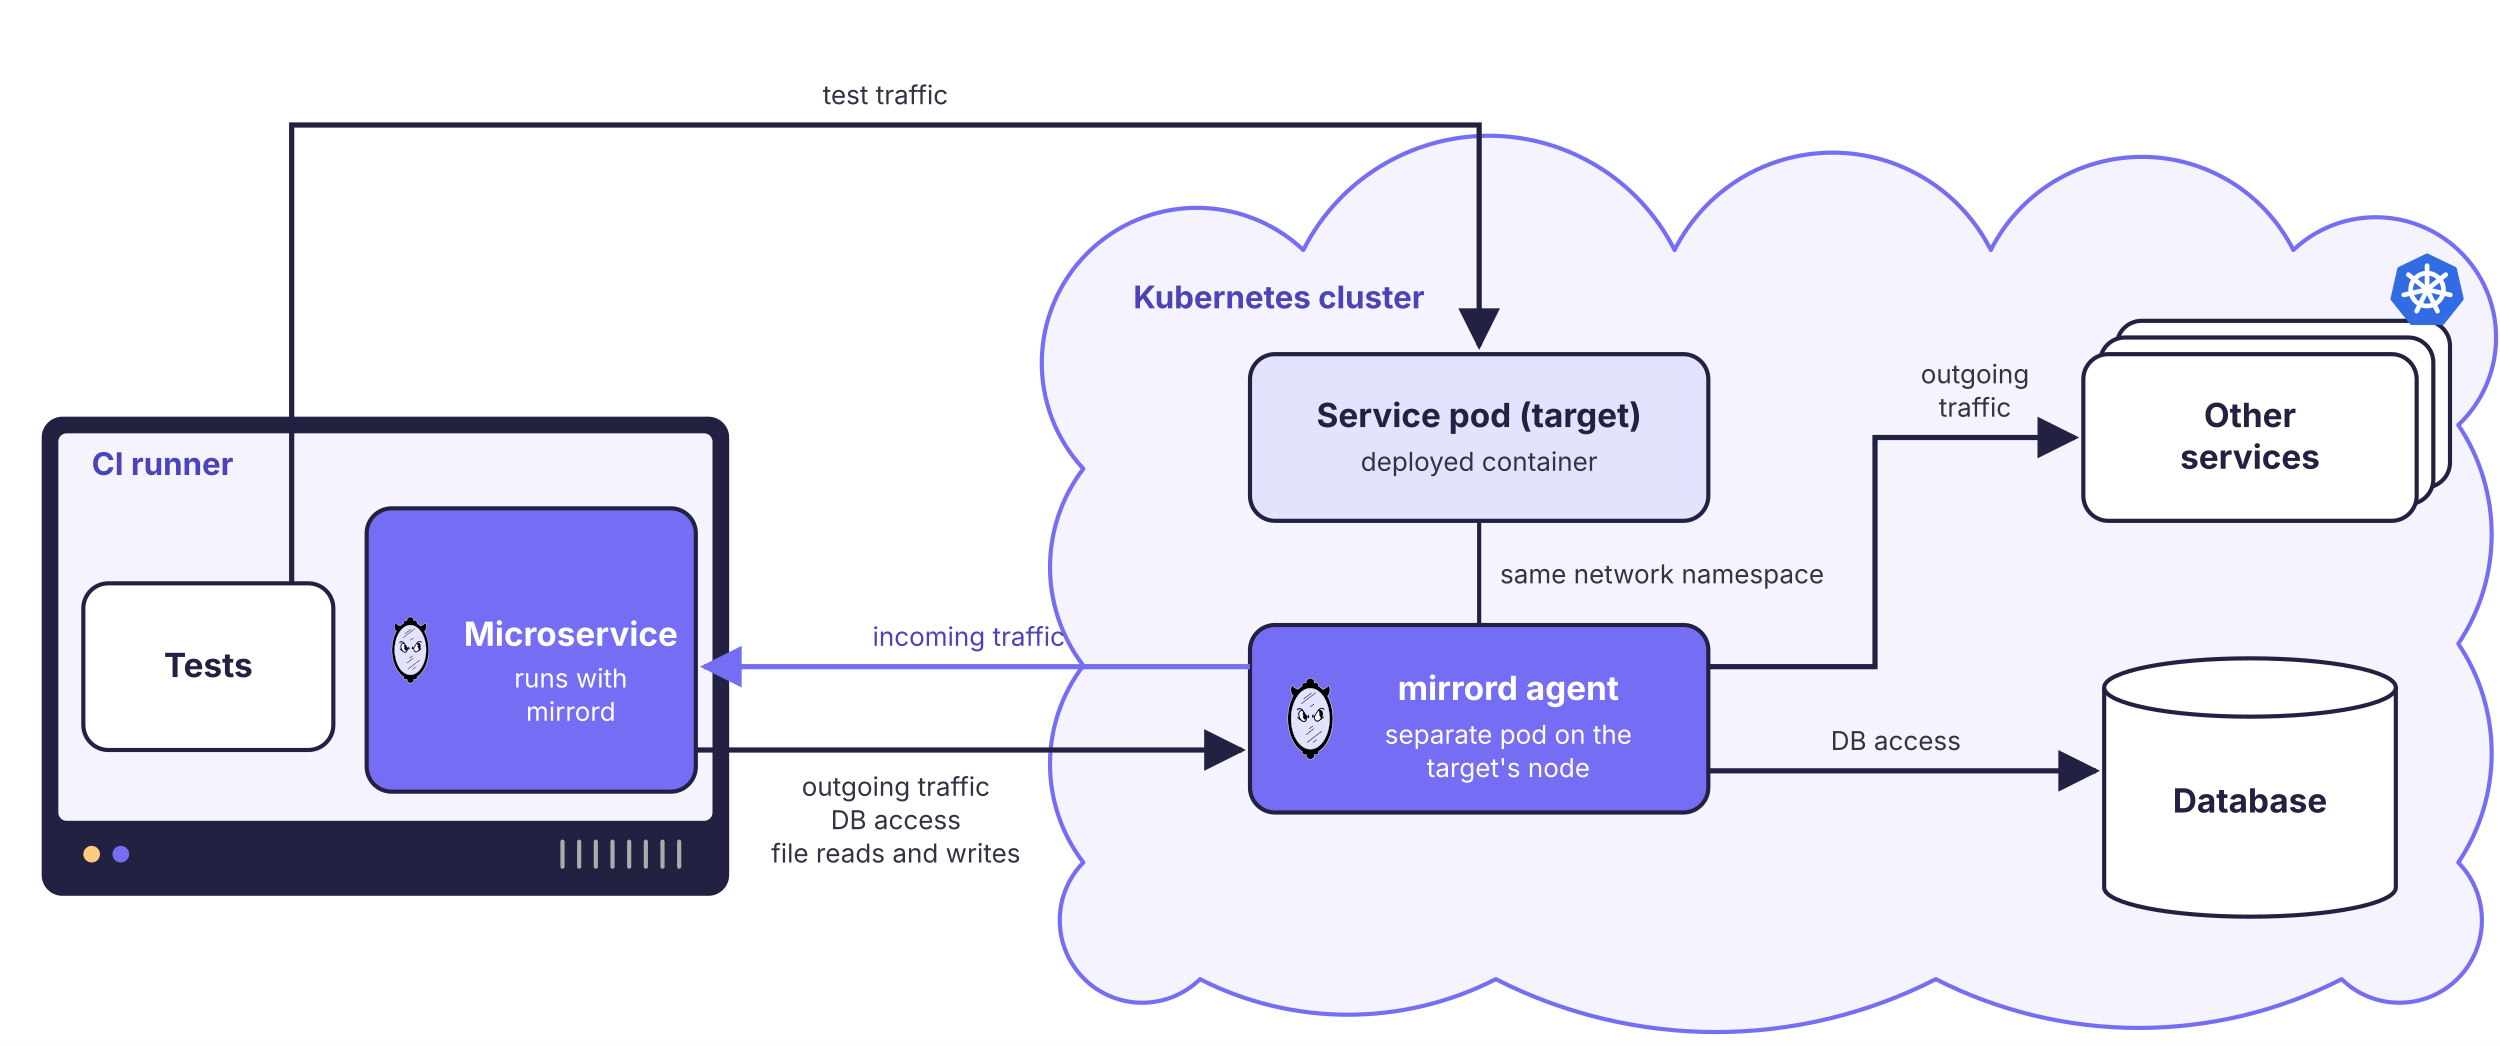
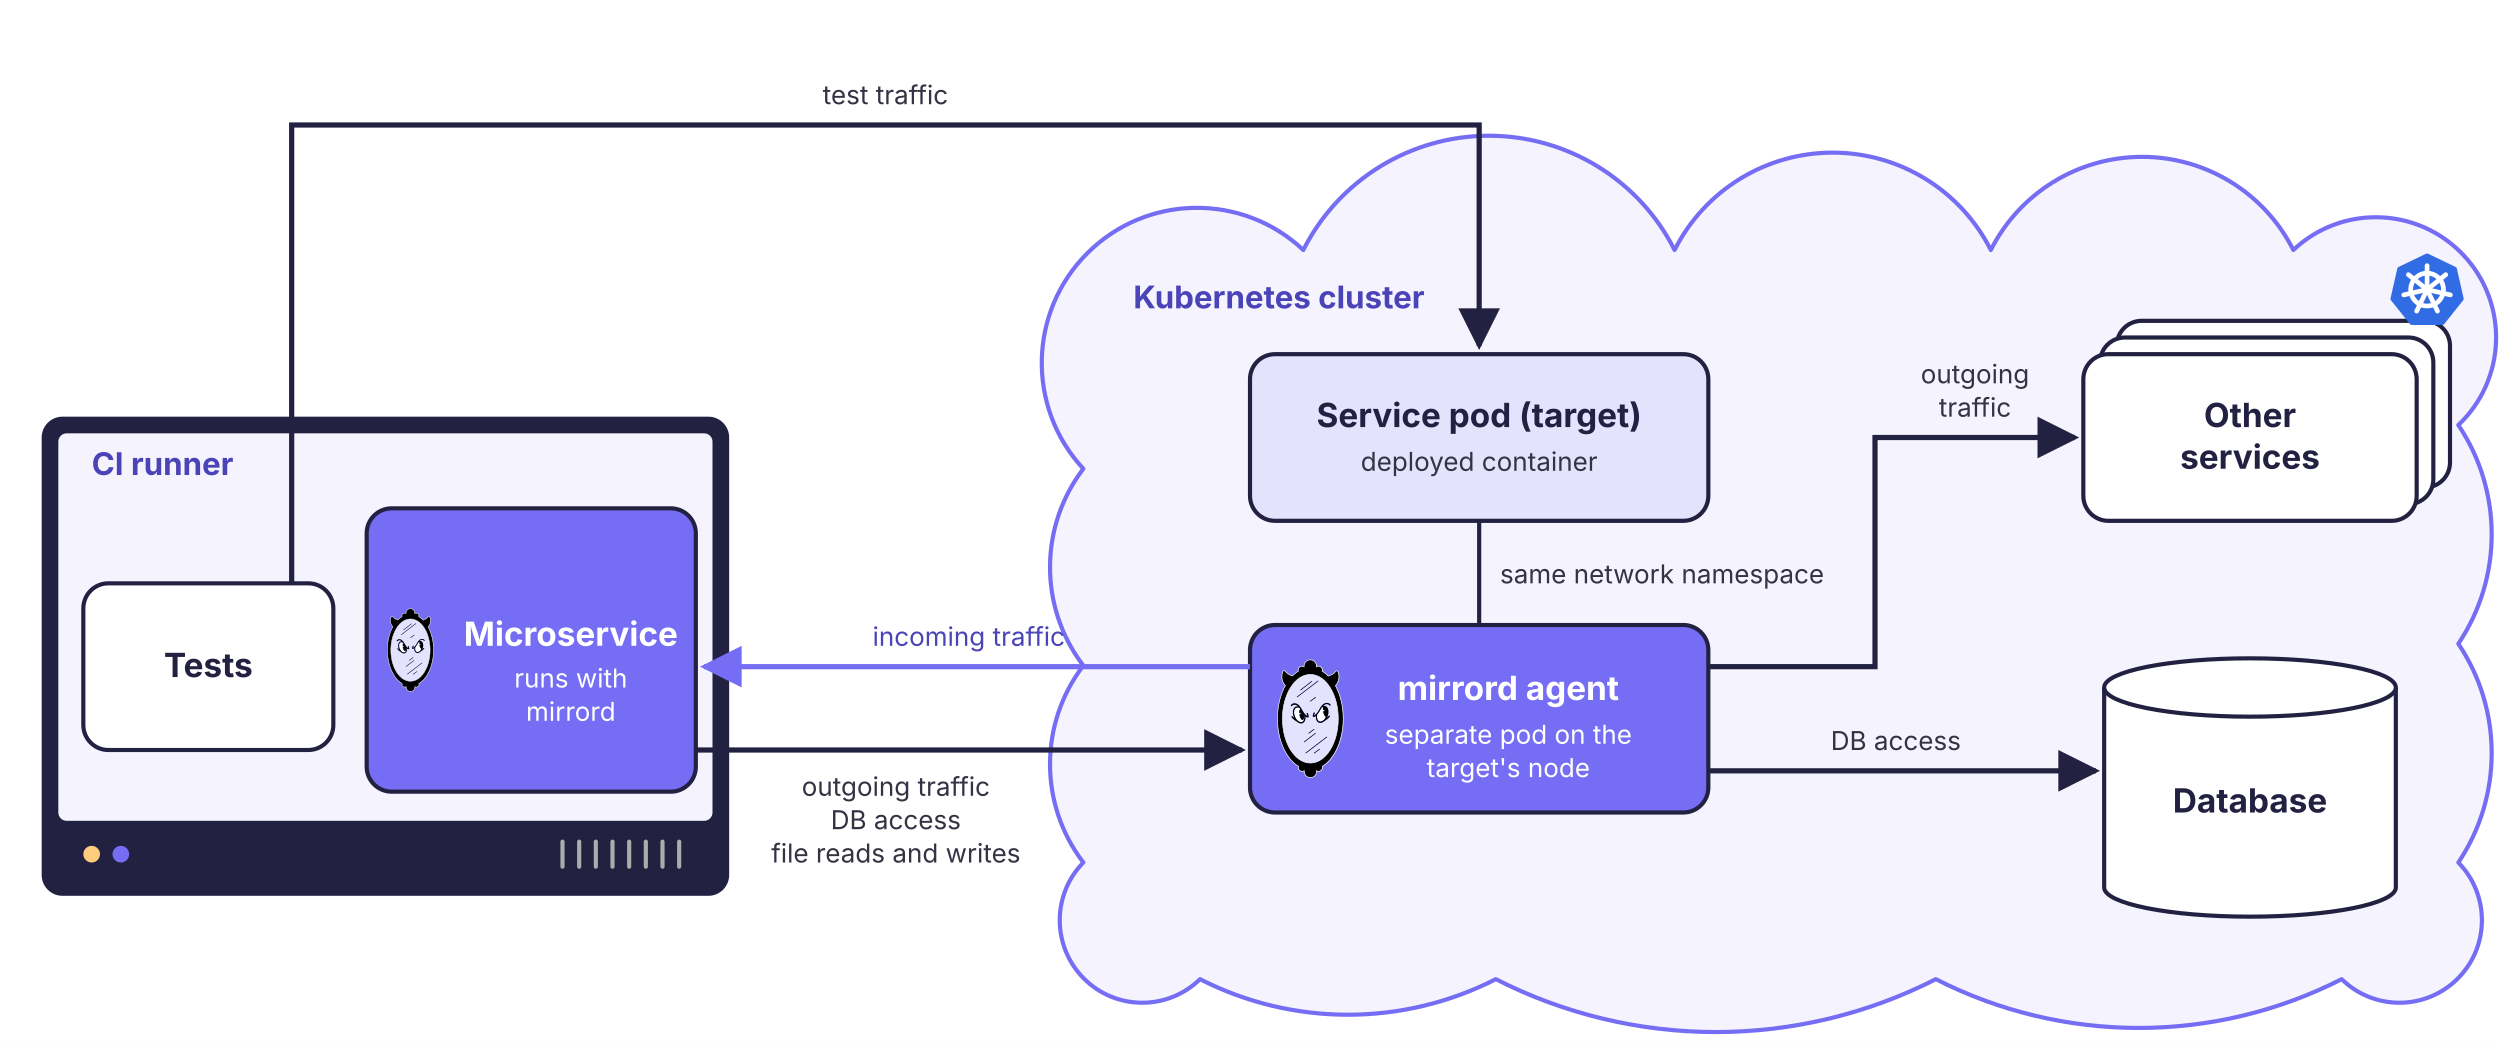
<svg xmlns="http://www.w3.org/2000/svg" viewBox="0 0 1200 502" width="1200" height="502" font-family="Inter, Helvetica, Arial, sans-serif" role="img" aria-labelledby="t d">
  <defs>
    <marker id="arrow" viewBox="0 0 10 10" refX="9" refY="5" markerWidth="8" markerHeight="8" orient="auto-start-reverse">
      <path d="M0 0 L10 5 L0 10 z" fill="#232141" />
    </marker>
    <marker id="arrow-purple" viewBox="0 0 10 10" refX="9" refY="5" markerWidth="8" markerHeight="8" orient="auto-start-reverse">
      <path d="M0 0 L10 5 L0 10 z" fill="#756DF3" />
    </marker>
    <symbol id="k8s" viewBox="0 0 32 32">
      <polygon points="16.00,1.60 27.73,7.25 30.62,19.94 22.51,30.11 9.49,30.11 1.38,19.94 4.27,7.25" fill="#326CE5" stroke="#326CE5" stroke-width="2" stroke-linejoin="round" />
      <g fill="none" stroke="#ffffff" stroke-width="2" stroke-linecap="round">
        <circle cx="16" cy="16" r="7" />
        <line x1="16.00" y1="13.40" x2="16.00" y2="5.80" />
        <line x1="18.03" y1="14.38" x2="23.97" y2="9.64" />
        <line x1="18.53" y1="16.58" x2="25.94" y2="18.27" />
        <line x1="17.13" y1="18.34" x2="20.43" y2="25.19" />
        <line x1="14.87" y1="18.34" x2="11.57" y2="25.19" />
        <line x1="13.47" y1="16.58" x2="6.06" y2="18.27" />
        <line x1="13.97" y1="14.38" x2="8.03" y2="9.64" />
      </g>
      <circle cx="16" cy="16" r="2.4" fill="#ffffff" />
    </symbol>
    <symbol id="mirrord" viewBox="97 61 391 696">
      <path fill="#ffffff" d="M255.6,387c4.1,19.1-0.9,36.1-12,40.5c-8.2,3.2-17.8,0-26.5-8.2c-0.3-0.6-0.9-0.9-1.5-1.2c0,0,0,0-0.3-0.3 c-5.5-5.6-10.5-13.2-14-22c-4.7-11.5-6.1-23.2-4.4-33.5c1.8-9.4,6.1-16.1,12.8-18.8c5.5-2.3,12.5-1.5,19.3,2.6 c1.5,2.3,2.6,4.4,3.8,6.2c-4.1,2.6-6.4,10.3-6.4,20.3l3.2,1.8l11.1,6.5l-12.5,1.5h-0.9c0.3,1.2,0.3,2.3,0.6,3.5 c3.2,17.9,12,31.1,19,29.7c6.4-1.2,9.6-14.4,7.6-30.2C255.3,386.4,255.6,386.7,255.6,387z" />
      <path fill="#ffffff" d="M384,398.4c-3.2,6.8-7.3,12.3-12,17c0,0,0,0-0.3,0c-0.6,0.3-0.9,0.9-1.2,1.2c-8.7,7.9-18.4,11.5-26.5,8.2 c-11.1-4.7-16-21.4-12-40.5c1.5-1.8,3.2-3.8,4.7-5.6c5-6.5,9-13.2,12.8-20l1.2-2.1c1.2-1.8,2-3.8,3.2-5.6c1.2-2.1,2.6-4.4,4.4-7 c3.5-2.1,6.7-3.2,9.9-3.8c-2,4.7-2.3,10.3-2.3,15.3l3.2,1.8l11.1,6.5l-12.5,1.5h-0.9c0.3,1.2,0.3,2.3,0.6,3.8 C370.5,384.6,377.5,397,384,398.4z" />
      <path fill="#E4E3FD" d="M405,391.7c-1.5-1.2-3.8-0.9-5,0.6c-3.2,4.1-7,7.9-11.1,11.5c1.2-2.3,2.6-5,3.5-7.6 c5.3-12.6,6.7-25.8,4.7-37.3c-2.3-12-8.2-20.6-16.9-24.1c-4.1-1.8-8.8-2.1-13.7-1.2c4.4-4.4,10.2-8.5,17.5-10 c8.2-1.5,16.6,1.5,20.4,7.3c1.2,1.5,3.2,2.1,5,0.9c1.5-1.2,2-3.2,0.9-4.7c-5.5-8.2-16.6-12.3-27.4-10c-11.1,2.1-19.3,9.7-24.2,15.6 c-2,2.3-3.8,5-5.5,7.3c-2,2.9-3.5,5.6-5,8.2c-1.2,2.1-2.3,3.8-3.2,5.6l-1.2,2.1c-3.8,6.5-7.6,13.2-12.3,19.1 c-5.8,7.6-11.7,12.9-18.4,16.7c0.6-5,2-9.7,4.4-14.1c0.9-1.8,0.3-3.8-1.5-4.7c-1.7-0.9-3.8-0.3-4.7,1.5c-2.9,5.6-4.7,11.5-5.3,17.6 c0,0.9-0.3,3.5,1.5,5.6c1.2,1.2,2.3,1.8,4.1,1.8c1.5,0,2.9-0.3,4.4-1.5c2.6-1.5,5.3-3.2,7.9-5.3c-1.7,18.5,5,34.1,17.5,39.3 c2.9,1.2,5.8,1.8,8.8,1.8c8.5,0,17.5-4.4,25.4-12c11.4-6.2,21.6-14.4,29.5-24.7C406.7,395.2,406.4,392.8,405,391.7z M292.1,149.1 c90.1,0,163.6,116.6,163.6,259.6s-73.5,259.6-163.6,259.6c-90.4,0-163.6-116.6-163.6-259.6S201.9,149.1,292.1,149.1z M389.5,517.3 c0.9-0.6,0.9-1.8,0.3-2.3c-0.6-0.9-1.8-0.9-2.3-0.3l-122.5,93.7c-0.9,0.6-0.9,1.8-0.3,2.3c0.3,0.3,0.9,0.6,1.5,0.6 c0.3,0,0.9,0,1.2-0.3L389.5,517.3z M346.9,589c0.9-0.6,0.9-1.8,0.3-2.3c-0.6-0.9-1.8-0.9-2.3-0.3l-31.2,23.2 c-0.9,0.6-0.9,1.8-0.3,2.3c0.3,0.6,0.9,0.9,1.5,0.9c0.3,0,0.6-0.3,0.9-0.3L346.9,589z M338.2,189.1c0.9-0.6,0.9-1.8,0.3-2.3 c-0.6-0.9-1.8-0.9-2.3-0.3l-122.5,93.4c-0.9,0.6-0.9,1.8-0.3,2.3c0.3,0.3,0.9,0.6,1.5,0.6c0.3,0,0.9,0,0.9-0.3L338.2,189.1z M324.4,284.5c0.9-0.6,0.9-1.8,0.3-2.3c-0.6-0.9-1.7-0.9-2.3-0.3l-31.2,22.9c-0.9,0.6-0.9,1.8-0.3,2.3c0.3,0.6,0.9,0.6,1.5,0.6 c0.3,0,0.6,0,0.9-0.3L324.4,284.5z M322.7,495.9c0.9-0.6,0.9-1.8,0.3-2.3c-0.6-0.9-1.8-0.9-2.3-0.3l-66.2,50.8 c-0.9,0.6-0.9,1.8-0.3,2.3c0.3,0.3,0.9,0.6,1.5,0.6c0.3,0,0.6,0,0.9-0.3L322.7,495.9z M314.8,472.4c0.9-0.6,0.9-1.8,0.3-2.3 c-0.6-0.9-1.8-0.9-2.3-0.3L281.6,493c-0.9,0.6-0.9,1.8-0.3,2.3c0.3,0.6,0.9,0.9,1.5,0.9c0.3,0,0.9-0.3,0.9-0.3L314.8,472.4z M302.3,190.5c0.9-0.6,0.9-1.8,0.3-2.3c-0.6-0.9-1.7-0.9-2.3-0.3L234,239c-0.9,0.6-0.9,1.8-0.3,2.3c0.3,0.3,0.9,0.6,1.5,0.6 c0.3,0,0.9,0,1.2-0.3L302.3,190.5z M280.1,399.6c1.8-2.1,1.5-4.7,1.5-5.6c-0.6-6.2-2.3-12.3-5-17.9c-0.9-1.8-2.9-2.3-4.7-1.5 c-1.8,0.9-2.3,2.9-1.5,4.7c2.3,4.4,3.8,9.4,4.4,14.1c-6.4-3.8-12.5-9.4-18.4-16.7c-4.7-6.2-8.8-12.9-12.3-19.1l-1.5-2.3 c-1.2-1.8-2-3.8-3.2-5.6c-1.5-2.3-2.9-5.3-5-8.2c0,0,0,0,0-0.3c-1.5-2.3-3.5-5-5.5-7.3c-5-5.9-13.1-13.2-24.2-15.6 c-10.8-2.1-21.9,2.1-27.4,10c-1.2,1.5-0.6,3.8,0.9,4.7c1.5,1.2,3.8,0.6,4.7-0.9c4.1-5.9,12.5-8.8,20.4-7.3 c7.3,1.5,13.1,5.9,17.5,10c-4.7-0.9-9.3-0.3-13.7,1.2c-8.8,3.5-14.6,12-16.9,24.1c-2,11.5-0.3,24.7,4.7,37.3 c1.2,2.6,2.3,5.3,3.5,7.6c-4.1-3.5-7.9-7.3-11.1-11.5c-1.2-1.5-3.5-1.8-5-0.6c-1.5,1.2-1.8,3.5-0.6,5c8.2,10,18.4,18.5,29.5,24.7 c7.9,7.6,16.9,11.7,25.7,11.7c2.9,0,6.1-0.6,8.8-1.8c12.5-5.3,19-20.6,17.5-39.3c2.6,2.1,5,3.8,7.9,5.3c1.5,0.9,2.9,1.2,4.4,1.2 C277.8,401.4,279.2,400.8,280.1,399.6z" />
      <path d="M439.4,215.2c29.5,54,45.5,122.4,45.5,193.8c0,123.6-49,234.9-122.8,279.2c0.6,2.1,1.2,4.4,1.2,6.8 c0,12.3-10.2,22.6-22.5,22.6c-4.4,0-8.8-1.2-12.3-3.5c0.3,1.2,0.3,2.6,0.3,3.8c0,20.3-16.3,36.7-36.5,36.7s-36.5-16.4-36.5-36.7 c0-1.2,0-2.6,0.3-3.8c-3.5,2.3-7.9,3.5-12.3,3.5c-12.3,0-22.5-10-22.5-22.6c0-2.3,0.3-4.7,1.2-6.8C148.6,643.6,99.3,532.3,99.3,409 c0-71.9,16.3-140.9,46.4-195.3c-1.5-0.9-2.3-2.1-3.5-3.2c-9.9-11.2-15.5-26.4-16.9-42.6c-0.6-11.5,0.9-23.2,5-33.8 c0.6-1.8,2.6-6.8,7.6-7.3c5.3-0.6,8.5,3.8,11.4,7.9c1.2,1.5,2.3,2.9,2.9,3.8c5.5,5.3,12.5,9.7,21.6,13.8c4.4,2.1,9,3.8,13.4,5.3 c11.1-11.2,22.8-20.6,35-27.9c-0.6-2.3-1.2-4.4-1.2-6.8c0-12.3,10.2-22.6,22.5-22.6c4.4,0,8.8,1.2,12.3,3.5c0-1.2-0.3-2.6-0.3-3.8 c0-20.3,16.3-36.7,36.5-36.7c20.1,0,36.5,16.4,36.5,36.7c0,1.2,0,2.6-0.3,3.8c3.5-2.3,7.9-3.5,12.3-3.5c12.5,0,22.5,10.3,22.5,22.6 c0,2.3-0.3,4.7-1.2,6.8c12.5,7.6,24.8,17.3,36.2,29.1c4.7-1.5,9-3.2,13.7-5.3c9-4.1,16-8.5,21.6-13.8c0.9-0.9,2-2.3,2.9-3.8 c2.9-4.1,6.1-8.5,11.4-7.9c5,0.6,7,5.6,7.6,7.3c4.1,10.6,5.5,22.3,4.7,33.8c-1.2,15.9-7,31.4-16.9,42.6 C442.3,212.6,441.1,214,439.4,215.2z M455.7,409c0-143.3-73.5-259.6-163.6-259.6c-90.4,0-163.6,116.6-163.6,259.6 c0,143,73.5,259.6,163.6,259.6C382.5,668.6,455.7,552,455.7,409z" />
      <path fill="#ffffff" d="M292.4,756.6c-21.2,0-38.5-17.4-38.5-38.7c0-0.1,0-0.2,0-0.3c-3,1.3-6.5,2-10,2c-13.5,0-24.5-11-24.5-24.6 c0-2.2,0.2-4.2,0.7-5.9c-36.1-22.2-66.8-60.3-88.9-110.2C109,528.5,97.3,469.7,97.3,409c0-71.5,16.3-140.6,45.8-194.7 c-0.6-0.5-1.1-1-1.5-1.5c-0.3-0.3-0.5-0.6-0.8-0.8l-0.1-0.1c-9.7-10.9-15.9-26.4-17.4-43.7c-0.6-12.5,1.1-24.4,5.1-34.7 c0.8-2.3,3.2-7.9,9.2-8.6c6.5-0.7,10.4,4.7,13.2,8.7c1.1,1.4,2.2,2.8,2.9,3.7c5.3,5,11.9,9.2,20.9,13.3c3.5,1.7,7.6,3.3,12.1,4.8 c10.7-10.7,21.9-19.6,33.2-26.5c-0.5-1.9-0.9-3.7-0.9-5.8c0-13.3,11.2-24.6,24.5-24.6c3.5,0,6.9,0.7,10,2c0-0.1,0-0.2,0-0.3 c0-21.3,17.3-38.7,38.5-38.7c21.2,0,38.5,17.4,38.5,38.7c0,0.1,0,0.2,0,0.3c3-1.3,6.5-2,10-2c13.5,0,24.5,11,24.5,24.6 c0,2.2-0.2,4.2-0.7,5.9c12.2,7.6,23.8,16.9,34.3,27.6c3.7-1.2,7.6-2.7,12.3-4.8c9-4.1,15.7-8.4,21-13.4c0.7-0.7,1.8-2,2.6-3.4 l0.1-0.1c2.8-4,6.7-9.5,13.2-8.8c6,0.7,8.5,6.3,9.3,8.7c4,10.4,5.7,22.4,4.8,34.5c-1.2,16.6-7.5,32.4-17.2,43.5c-0.4,1-1.3,2-2.4,3 c29,53.9,44.9,122.4,44.9,193.3c0,60.9-11.7,119.7-33.9,170.2c-22,49.9-52.6,87.9-88.6,110c0.5,1.9,0.8,3.8,0.8,5.8 c0,13.3-11.2,24.6-24.5,24.6c-3.5,0-6.9-0.7-10-2c0,0.1,0,0.2,0,0.3C330.8,739.2,313.6,756.6,292.4,756.6z M259.4,709.5l-1.2,5 c-0.2,0.9-0.2,2.3-0.2,3.3c0,19.1,15.5,34.7,34.5,34.7s34.5-15.6,34.5-34.7c0-1.1,0-2.4-0.2-3.3l-1.2-5l4.3,2.9 c3.1,2.1,7,3.2,11.1,3.2c11.1,0,20.5-9.4,20.5-20.6c0-2.1-0.5-4.2-1.1-6.2l-0.4-1.5l1.3-0.8c72.9-43.8,121.8-155.3,121.8-277.5 c0-70.8-16.1-139.3-45.3-192.8l-0.9-1.6l1.5-1c1.6-1.1,2.3-2.2,2.4-2.5l0.1-0.4l0.3-0.3c9.3-10.4,15.2-25.5,16.4-41.4 c0.9-11.6-0.7-22.9-4.5-32.9c-0.6-1.7-2.3-5.6-6-6.1c-3.8-0.4-6.3,2.6-9.5,7c-0.9,1.5-2.1,3-3.2,4.1c-5.7,5.4-12.7,9.9-22.2,14.2 c-5.4,2.4-9.7,4-13.9,5.4l-1.2,0.4l-0.9-0.9c-10.9-11.3-23-21-35.8-28.8l-1.5-0.9l0.7-1.6c0.7-1.6,1-3.5,1-6 c0-11.4-9.2-20.6-20.5-20.6c-4.1,0-8.1,1.1-11.1,3.2l-4.3,2.9l1.2-5c0.2-0.9,0.2-2.3,0.2-3.3c0-19.1-15.5-34.7-34.5-34.7 c-19,0-34.5,15.6-34.5,34.7c0,0.5,0.1,1.1,0.1,1.7c0.1,0.7,0.2,1.4,0.2,2.1v3.8l-3.1-2.1c-3.1-2.1-7-3.2-11.1-3.2 c-11.1,0-20.5,9.4-20.5,20.6c0,1.9,0.4,3.6,0.9,5.6l0.5,2.1l-1.3,0.8c-11.8,7.1-23.5,16.4-34.6,27.6l-0.9,0.9l-1.2-0.4 c-5.1-1.7-9.7-3.5-13.6-5.4c-9.5-4.3-16.5-8.8-22.1-14.2l-0.2-0.2l-0.1-0.2c-0.5-0.8-1.7-2.2-2.8-3.6l-0.1-0.1 c-3.1-4.4-5.7-7.5-9.5-7.1c-3.7,0.4-5.4,4.3-5.9,6c-3.8,9.8-5.5,21.2-4.9,33c1.5,16.4,7.3,31.1,16.4,41.3c0.3,0.3,0.6,0.6,0.9,0.9 c0.7,0.8,1.4,1.5,2.2,2l1.6,1l-0.9,1.7c-29.7,53.8-46.1,122.8-46.1,194.3c0,121.9,49.2,233.4,122.4,277.5l1.5,0.9l-0.7,1.6 c-0.7,1.6-1,3.5-1,6c0,11.4,9.2,20.6,20.5,20.6c4.1,0,8.1-1.1,11.1-3.2L259.4,709.5z M292.1,670.6c-91.3,0-165.6-117.3-165.6-261.6 s74.3-261.6,165.6-261.6c91.3,0,165.6,117.3,165.6,261.6S383.4,670.6,292.1,670.6z M292.1,151.4c-89.1,0-161.6,115.5-161.6,257.6 c0,68.8,16.9,133.5,47.7,182.3c30.6,48.5,71,75.2,113.9,75.2c89.1,0,161.6-115.5,161.6-257.6C453.7,267,381.2,151.4,292.1,151.4z" />
      <path d="M344.9,586.3c0.9-0.6,1.7-0.3,2.3,0.3c0.6,0.9,0.3,1.8-0.3,2.3l-31.2,23.2c-0.3,0.3-0.6,0.3-0.9,0.3 c-0.6,0-1.2-0.3-1.5-0.9c-0.6-0.9-0.3-1.8,0.3-2.3L344.9,586.3z" />
      <path d="M372,415.5c4.4-4.4,8.5-10.3,12-17c-6.4-1.8-13.4-13.8-16.3-29.7c-0.3-1.2-0.6-2.3-0.6-3.8h0.9l12.5-1.5l-11.1-6.5 l-3.2-1.8c0-5,0.3-10.6,2.3-15.3c-3.2,0.6-6.7,1.8-9.9,3.8c-1.8,2.3-3.2,5-4.4,7c-1.2,2.1-2.3,3.8-3.2,5.6l-1.2,2.1 c-3.8,6.5-7.9,13.5-12.8,20c-1.5,2.1-3.2,3.8-4.7,5.6c-4.1,19.1,0.9,35.8,12,40.5c8.2,3.2,17.8-0.3,26.5-8.2 C370.8,416.3,371.4,415.8,372,415.5z M410.5,326.8c1.2,1.5,0.9,3.8-0.9,4.7c-1.5,1.2-3.8,0.9-5-0.9c-4.1-5.9-12.5-8.8-20.4-7.3 c-7.3,1.5-13.1,5.9-17.5,10c4.7-0.9,9.3-0.3,13.7,1.2c8.8,3.5,14.9,12,16.9,24.1c2,11.5,0.3,24.7-4.7,37.3 c-1.2,2.6-2.3,5.3-3.5,7.6c4.1-3.5,7.9-7.3,11.1-11.5c1.2-1.5,3.5-1.8,5-0.6c1.5,1.2,1.7,3.5,0.6,5c-8.2,10.3-18.4,18.5-29.5,24.7 c-7.9,7.6-16.9,12-25.4,12c-3.2,0-6.1-0.6-8.8-1.8c-12.5-5.3-19-20.6-17.5-39.3c-2.6,2.1-5.3,3.8-7.9,5.3c-1.5,0.9-3.2,1.5-4.4,1.5 c-1.5,0-2.9-0.6-4.1-1.8c-1.7-2.1-1.5-4.7-1.5-5.6c0.6-6.2,2.3-12,5.3-17.6c0.9-1.8,2.9-2.3,4.7-1.5c1.8,0.9,2.3,2.9,1.5,4.7 c-2.3,4.4-3.8,9.4-4.4,14.1c6.4-3.8,12.5-9.4,18.4-16.7c4.7-6.2,8.8-12.6,12.3-19.1l1.2-2.1c1.2-2.1,2.3-3.8,3.2-5.6 c1.5-2.3,2.9-5.3,5-8.2c1.8-2.3,3.5-5,5.5-7.3c5-5.9,13.4-13.2,24.2-15.6C393.9,314.5,405,318.6,410.5,326.8z" />
      <path d="M324.4,284.5l-31.5,23.2c-0.3,0.3-0.6,0.3-0.9,0.3c-0.6,0-1.2-0.3-1.5-0.6c-0.6-0.9-0.3-1.8,0.3-2.3l31.2-23.2 c0.9-0.6,1.7-0.3,2.3,0.3C325.6,282.7,325.3,283.9,324.4,284.5z" />
      <path d="M312.8,469.5c0.9-0.6,1.8-0.3,2.3,0.3c0.6,0.9,0.3,1.8-0.3,2.3l-31.2,23.2c-0.3,0.3-0.6,0.3-0.9,0.3 c-0.6,0-1.2-0.3-1.5-0.9c-0.6-0.9-0.3-1.8,0.3-2.3L312.8,469.5z" />
      <path d="M387.5,514.7c0.9-0.6,1.8-0.3,2.3,0.3c0.6,0.9,0.3,1.8-0.3,2.3L267,611c-0.3,0.3-0.6,0.3-1.2,0.3c-0.6,0-1.2-0.3-1.5-0.6 c-0.6-0.9-0.6-1.8,0.3-2.3L387.5,514.7z" />
      <path d="M320.7,493c0.9-0.6,1.8-0.3,2.3,0.3c0.6,0.9,0.6,1.8-0.3,2.3l-66.2,51.1c-0.3,0.3-0.6,0.3-0.9,0.3c-0.6,0-1.2-0.3-1.5-0.6 c-0.6-0.9-0.6-1.8,0.3-2.3L320.7,493z" />
      <path d="M300.2,187.9c0.9-0.6,1.7-0.3,2.3,0.3c0.6,0.9,0.6,1.8-0.3,2.3l-65.9,51.1c-0.3,0.3-0.6,0.3-1.2,0.3 c-0.6,0-0.9-0.3-1.5-0.6c-0.6-0.9-0.3-1.8,0.3-2.3L300.2,187.9z" />
      <path d="M213.6,279.8l122.5-93.7c0.6-0.6,1.8-0.3,2.3,0.3c0.6,0.9,0.3,1.8-0.3,2.3l-122.5,93.7c-0.3,0.3-0.6,0.3-0.9,0.3 c-0.6,0-1.2-0.3-1.5-0.6C212.7,281.6,212.7,280.4,213.6,279.8z" />
      <path d="M243.9,427.5c11.1-4.4,16-21.4,12-40.5c-0.3-0.3-0.6-0.6-0.9-0.9c2,15.9-1.2,29.1-7.6,30.2c-7.3,1.5-15.8-12-19-29.7 c-0.3-1.2-0.3-2.3-0.6-3.5h0.9l12.5-1.5l-11.1-6.5l-3.2-1.8c0-10,2.3-17.6,6.4-20.3c-1.2-2.1-2.3-4.1-3.8-6.2 c-7-4.1-13.7-5-19.3-2.6c-6.4,2.6-11.1,9.4-12.8,18.8c-1.8,10-0.3,22,4.4,33.5c3.5,8.8,8.5,16.4,14,22c0,0,0.3,0,0.3,0.3 c0.6,0.3,1.2,0.9,1.5,1.2C225.9,427.2,235.8,430.7,243.9,427.5z M204.9,319.1c11.1,2.1,19.3,9.7,24.2,15.6c2,2.3,3.8,5,5.5,7.3 c0,0,0,0,0,0.3c2,2.9,3.5,5.6,5,8.2c1.2,1.8,2,3.5,3.2,5.6l1.5,2.3c3.8,6.5,7.6,12.9,12.3,19.1c5.8,7.3,11.7,12.9,18.4,16.7 c-0.6-5-2-9.7-4.4-14.1c-0.9-1.8-0.3-3.8,1.5-4.7c1.8-0.9,3.8-0.3,4.7,1.5c2.9,5.6,4.7,11.5,5,17.9c0,0.9,0.3,3.5-1.5,5.6 c-1.2,1.2-2.6,1.8-4.1,1.8c-1.5,0-2.9-0.6-4.4-1.2c-2.6-1.5-5.3-3.2-7.9-5.3c1.7,18.5-5,34.1-17.5,39.3c-2.9,1.2-5.8,1.8-8.8,1.8 c-8.5,0-17.5-4.4-25.7-11.7c-11.4-6.2-21.6-14.7-29.5-24.7c-1.2-1.5-0.9-3.8,0.6-5c1.5-1.2,3.8-0.9,5,0.6c3.2,4.1,7,7.9,11.1,11.5 c-1.2-2.3-2.6-5-3.5-7.6c-5-12.6-6.7-25.8-4.7-37.3c2-12,8.2-20.6,16.9-24.1c4.1-1.8,8.8-2.1,13.7-1.2c-4.4-4.4-10.2-8.8-17.5-10 c-8.2-1.5-16.6,1.5-20.4,7.3c-1.2,1.5-3.2,2.1-4.7,0.9c-1.5-1.2-2-3.2-0.9-4.7C183,320.9,194.1,317.1,204.9,319.1z" />
    </symbol>
  </defs>
  <rect x="0" y="0" width="1200" height="502" fill="#ffffff" />
  <rect x="20" y="200" width="330" height="230" rx="10" fill="#232141" />
  <rect x="28" y="208" width="314" height="186" rx="4" fill="#F5F4FE" />
  <rect x="28" y="398" width="314" height="24" rx="4" fill="#232141" />
  <circle cx="44" cy="410" r="4" fill="#FFCB7D" />
  <circle cx="58" cy="410" r="4" fill="#756DF3" />
  <line x1="270" y1="404" x2="270" y2="416" stroke="#ACACAC" stroke-width="2" stroke-linecap="round" />
  <line x1="278" y1="404" x2="278" y2="416" stroke="#ACACAC" stroke-width="2" stroke-linecap="round" />
  <line x1="286" y1="404" x2="286" y2="416" stroke="#ACACAC" stroke-width="2" stroke-linecap="round" />
  <line x1="294" y1="404" x2="294" y2="416" stroke="#ACACAC" stroke-width="2" stroke-linecap="round" />
  <line x1="302" y1="404" x2="302" y2="416" stroke="#ACACAC" stroke-width="2" stroke-linecap="round" />
  <line x1="310" y1="404" x2="310" y2="416" stroke="#ACACAC" stroke-width="2" stroke-linecap="round" />
  <line x1="318" y1="404" x2="318" y2="416" stroke="#ACACAC" stroke-width="2" stroke-linecap="round" />
  <line x1="326" y1="404" x2="326" y2="416" stroke="#ACACAC" stroke-width="2" stroke-linecap="round" />
  <text x="44" y="228" font-size="15" font-weight="700" fill="#4a44b8">CI runner</text>
  <path d="M520.0 414.0 A77.8 77.8 0 0 1 520.0 319.5 A77.8 77.8 0 0 1 520.0 225.0 A74.5 74.5 0 0 1 625.6 120.0 A99.8 99.8 0 0 1 803.8 120.0 A85.0 85.0 0 0 1 955.6 120.0 A81.3 81.3 0 0 1 1100.8 120.0 A57.7 57.7 0 0 1 1180.0 204.0 A94.1 94.1 0 0 1 1180.0 309.0 A94.1 94.1 0 0 1 1180.0 414.0 A39.6 39.6 0 0 1 1124.0 470.0 A214.3 214.3 0 0 1 929.2 470.0 A232.3 232.3 0 0 1 718.0 470.0 A156.2 156.2 0 0 1 576.0 470.0 A39.6 39.6 0 0 1 520.0 414.0 Z" fill="#F5F4FE" stroke="#756DF3" stroke-width="2" stroke-linejoin="round" />
  <text x="544" y="148" font-size="15" font-weight="700" fill="#4a44b8">Kubernetes cluster</text>
  <rect x="40" y="280" width="120" height="80" rx="12" fill="#ffffff" stroke="#232141" stroke-width="2" />
  <text x="100" y="325" font-size="16" font-weight="700" fill="#232141" text-anchor="middle">Tests</text>
  <rect x="176" y="244" width="158" height="136" rx="12" fill="#756DF3" stroke="#232141" stroke-width="2" />
-   <use href="#mirrord" x="188" y="296" width="18" height="32" />
+   <use href="#mirrord" x="185.8" y="292.0" width="22.5" height="40.1" />
  <text x="274" y="310" font-size="16" font-weight="700" fill="#ffffff" text-anchor="middle">Microservice</text>
  <text x="274" y="330" font-size="12.5" fill="#ffffff" text-anchor="middle">runs with</text>
  <text x="274" y="346" font-size="12.5" fill="#ffffff" text-anchor="middle">mirrord</text>
  <polyline points="140,280 140,60 710,60 710,166" fill="none" stroke="#232141" stroke-width="2.5" marker-end="url(#arrow)" />
  <text x="425" y="50" font-size="12.5" fill="#333344" text-anchor="middle">test traffic</text>
  <rect x="600" y="170" width="220" height="80" rx="12" fill="#E4E3FD" stroke="#232141" stroke-width="2" />
  <text x="710" y="205" font-size="16" font-weight="700" fill="#232141" text-anchor="middle">Service pod (target)</text>
  <text x="710" y="226" font-size="12.5" fill="#333344" text-anchor="middle">deployed container</text>
  <line x1="710" y1="250" x2="710" y2="300" stroke="#232141" stroke-width="2" />
  <text x="720" y="280" font-size="12.5" fill="#333344">same network namespace</text>
  <rect x="600" y="300" width="220" height="90" rx="12" fill="#756DF3" stroke="#232141" stroke-width="2" />
-   <use href="#mirrord" x="618" y="325" width="22" height="40" />
+   <use href="#mirrord" x="613.0" y="316.5" width="32.0" height="57.0" />
  <text x="724" y="336" font-size="16" font-weight="700" fill="#ffffff" text-anchor="middle">mirrord agent</text>
  <text x="724" y="357" font-size="12.5" fill="#ffffff" text-anchor="middle">separate pod on the</text>
  <text x="724" y="373" font-size="12.5" fill="#ffffff" text-anchor="middle">target's node</text>
  <line x1="600" y1="320" x2="338" y2="320" stroke="#756DF3" stroke-width="2.5" marker-end="url(#arrow-purple)" />
  <text x="465" y="310" font-size="12.5" fill="#4a44b8" text-anchor="middle">incoming traffic</text>
  <line x1="334" y1="360" x2="596" y2="360" stroke="#232141" stroke-width="2.5" marker-end="url(#arrow)" />
  <text x="430" y="382" font-size="12.5" fill="#333344" text-anchor="middle">outgoing traffic</text>
  <text x="430" y="398" font-size="12.5" fill="#333344" text-anchor="middle">DB access</text>
  <text x="430" y="414" font-size="12.5" fill="#333344" text-anchor="middle">file reads and writes</text>
  <rect x="1016" y="154" width="160" height="80" rx="12" fill="#ffffff" stroke="#232141" stroke-width="2" />
  <rect x="1008" y="162" width="160" height="80" rx="12" fill="#ffffff" stroke="#232141" stroke-width="2" />
  <rect x="1000" y="170" width="160" height="80" rx="12" fill="#ffffff" stroke="#232141" stroke-width="2" />
  <text x="1080" y="205" font-size="16" font-weight="700" fill="#232141" text-anchor="middle">Other</text>
  <text x="1080" y="225" font-size="16" font-weight="700" fill="#232141" text-anchor="middle">services</text>
  <polyline points="820,320 900,320 900,210 996,210" fill="none" stroke="#232141" stroke-width="2.5" marker-end="url(#arrow)" />
  <text x="948" y="184" font-size="12.5" fill="#333344" text-anchor="middle">outgoing</text>
  <text x="948" y="200" font-size="12.5" fill="#333344" text-anchor="middle">traffic</text>
  <line x1="820" y1="370" x2="1006" y2="370" stroke="#232141" stroke-width="2.5" marker-end="url(#arrow)" />
  <text x="910" y="360" font-size="12.5" fill="#333344" text-anchor="middle">DB access</text>
  <path d="M1010 330 L1010 426 A70 14 0 0 0 1150 426 L1150 330" fill="#ffffff" stroke="#232141" stroke-width="2" />
  <ellipse cx="1080" cy="330" rx="70" ry="14" fill="#ffffff" stroke="#232141" stroke-width="2" />
  <text x="1080" y="390" font-size="16" font-weight="700" fill="#232141" text-anchor="middle">Database</text>
  <use href="#k8s" x="1147" y="121" width="36" height="36" />
</svg>
